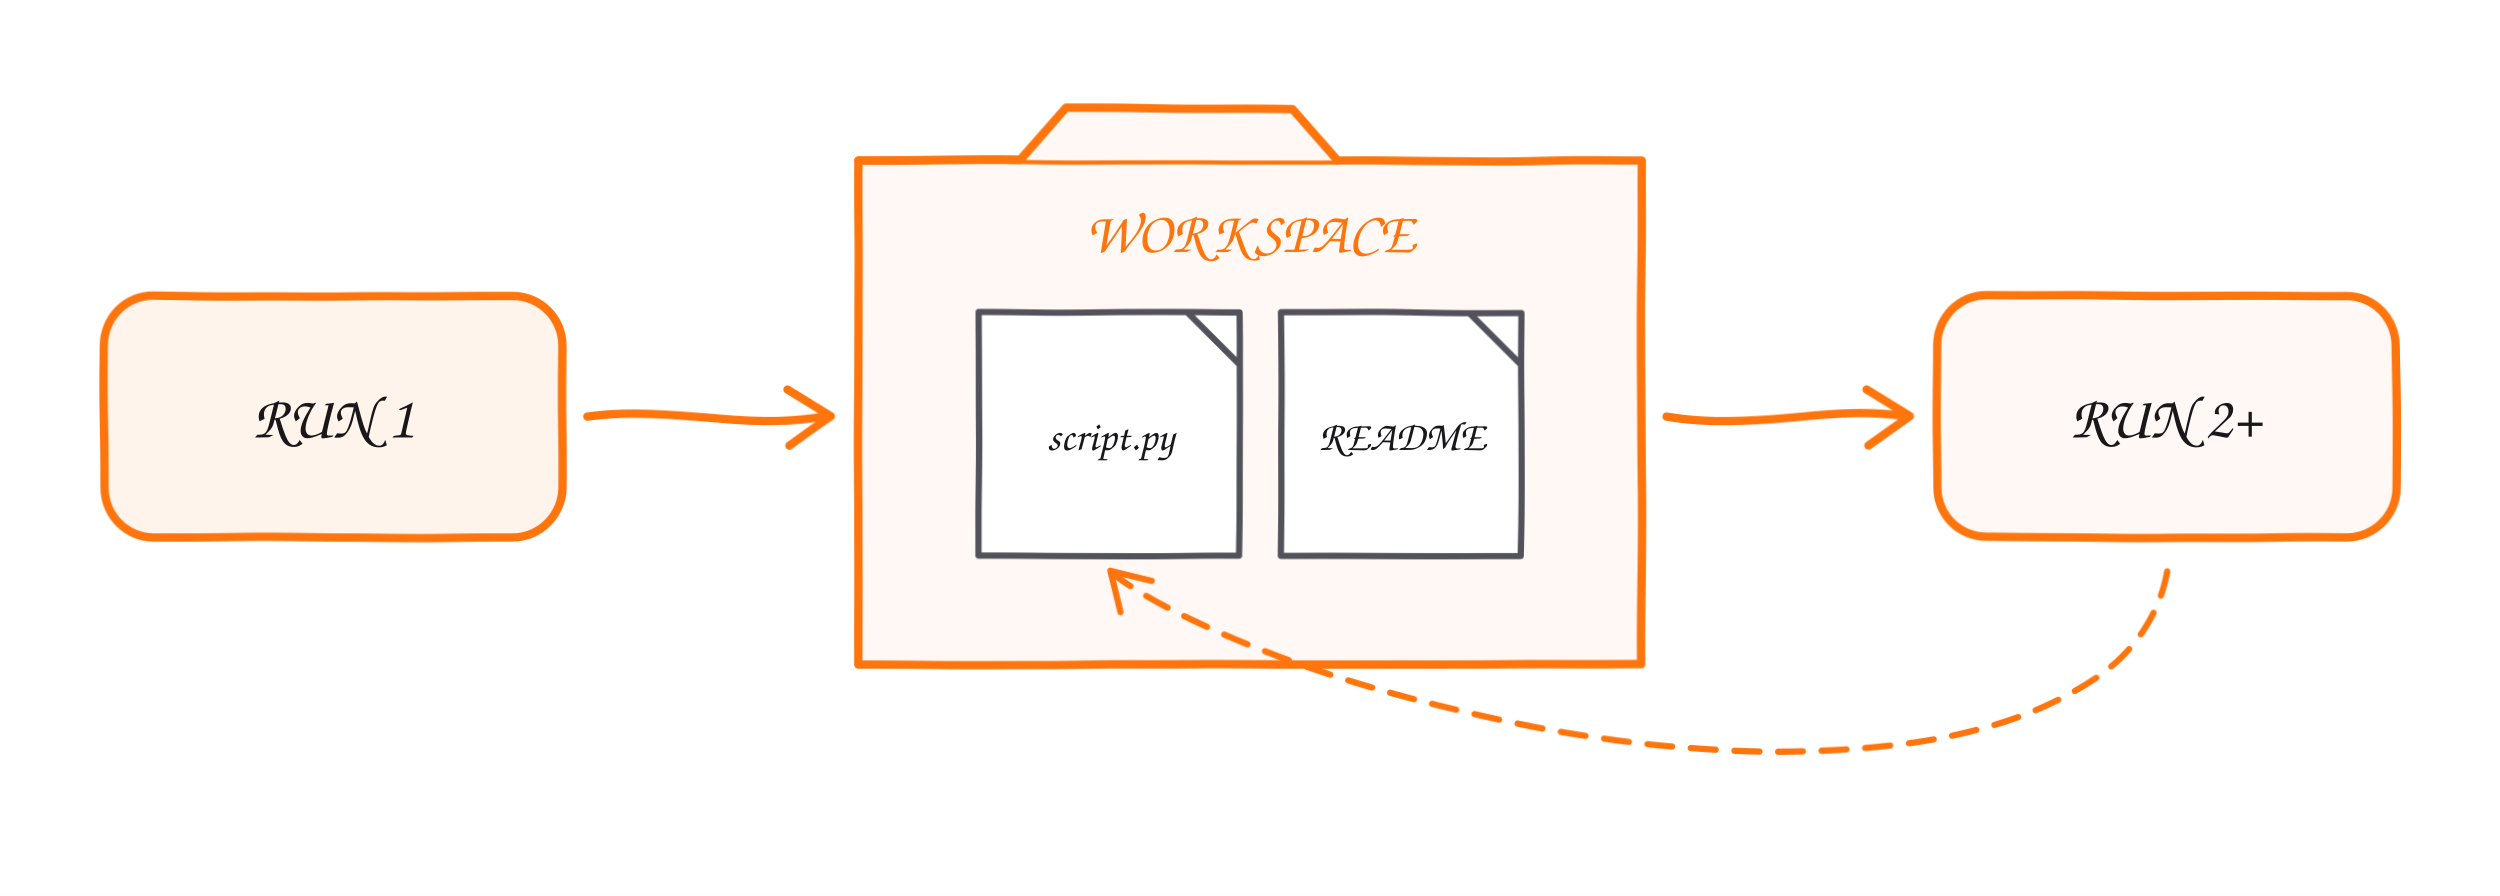
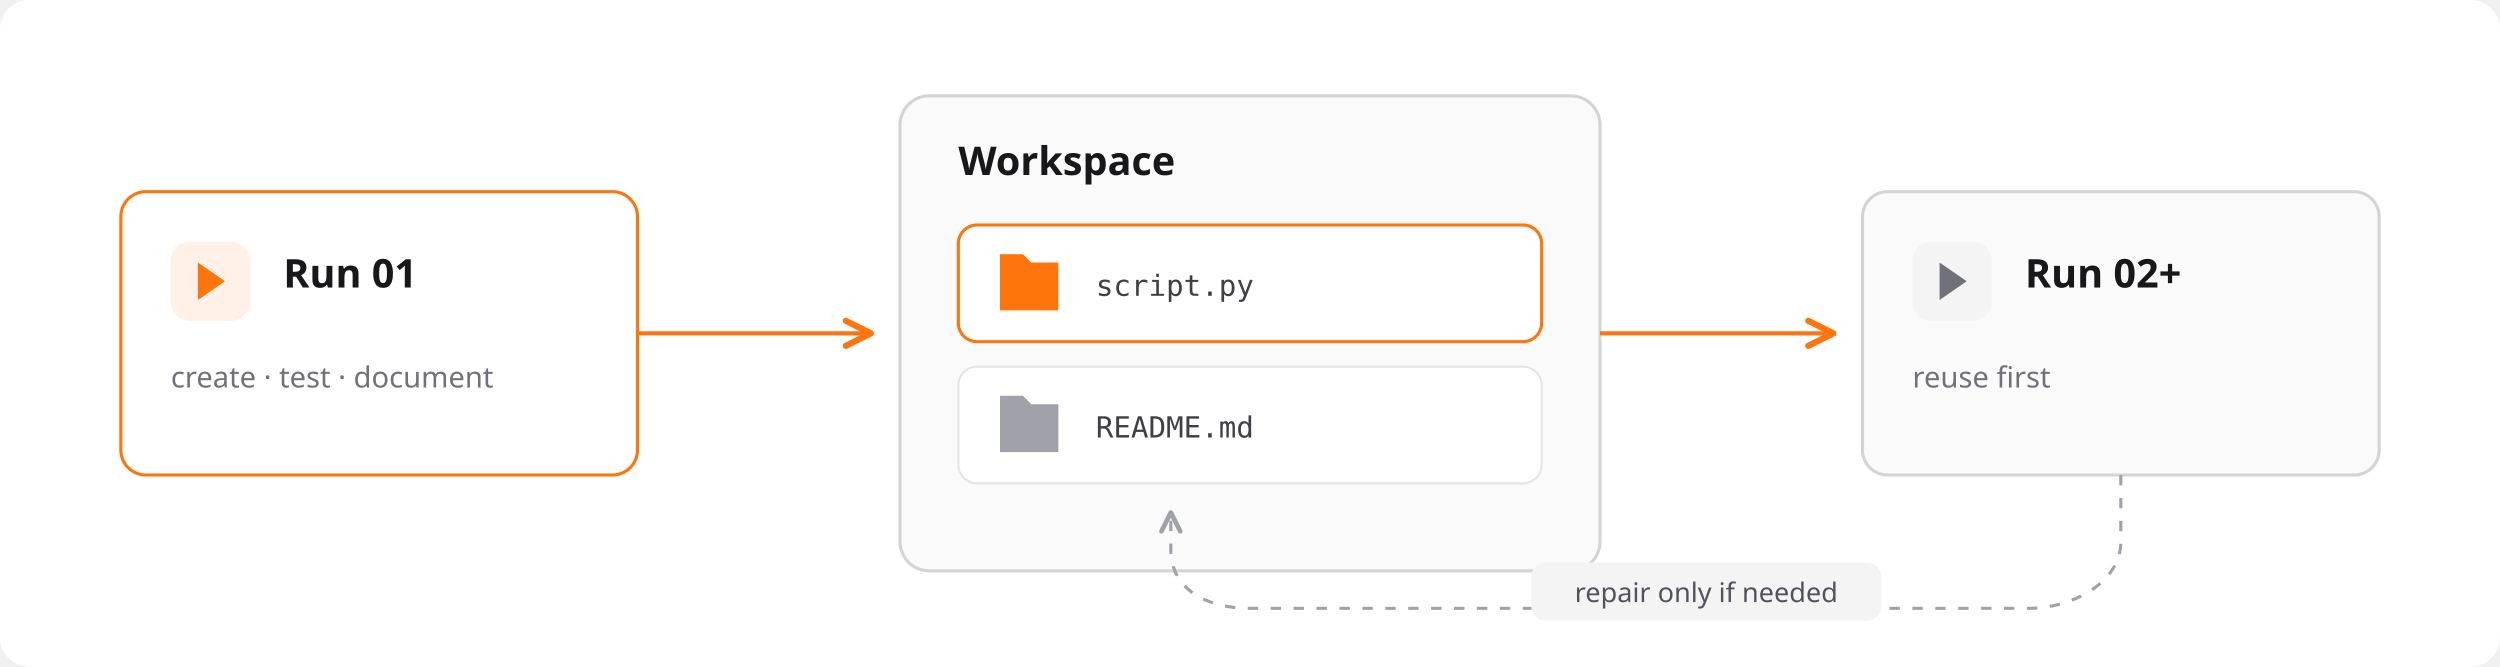
- <svg xmlns="http://www.w3.org/2000/svg" width="1200" height="430" viewBox="0 0 1200 430" role="img" aria-labelledby="title desc">
+ <svg xmlns="http://www.w3.org/2000/svg" width="1200" height="320" viewBox="0 0 1200 320" fill="none" role="img" aria-labelledby="title desc">
  <defs>
-     <filter id="rough">
-       <feTurbulence type="fractalNoise" baseFrequency=".012" numOctaves="2" seed="23" result="noise" />
-       <feDisplacementMap in="SourceGraphic" in2="noise" scale="1.8" />
-     </filter>
-     <pattern id="orangeHatch" width="12" height="12" patternUnits="userSpaceOnUse" patternTransform="rotate(18)">
-       <line x1="0" y1="0" x2="0" y2="12" stroke="#fed7aa" stroke-width="4" />
-     </pattern>
-     <pattern id="purpleHatch" width="12" height="12" patternUnits="userSpaceOnUse" patternTransform="rotate(18)">
-       <line x1="0" y1="0" x2="0" y2="12" stroke="#ddd6fe" stroke-width="4" />
-     </pattern>
-     <pattern id="greenHatch" width="12" height="12" patternUnits="userSpaceOnUse" patternTransform="rotate(18)">
-       <line x1="0" y1="0" x2="0" y2="12" stroke="#a7f3d0" stroke-width="4" />
-     </pattern>
+     <marker id="arrow-orange" markerWidth="8" markerHeight="8" refX="7" refY="4" orient="auto">
+       <path d="M1 1L7 4L1 7" fill="none" stroke="#FE750E" stroke-width="1.5" stroke-linecap="round" stroke-linejoin="round" />
+     </marker>
+     <marker id="arrow-gray" markerWidth="8" markerHeight="8" refX="7" refY="4" orient="auto">
+       <path d="M1 1L7 4L1 7" fill="none" stroke="#A1A1AA" stroke-width="1.5" stroke-linecap="round" stroke-linejoin="round" />
+     </marker>
  </defs>
-   <rect width="1200" height="430" fill="#ffffff" />
-   <g fill="none" stroke-linecap="round" stroke-linejoin="round" filter="url(#rough)">
-     <rect x="50" y="142" width="220" height="116" rx="24" fill="#FFF4EC" stroke="#FE750E" stroke-width="4" />
-     <path d="M282 200 C325 194 353 207 397 200" stroke="#FE750E" stroke-width="4" />
-     <path d="M378 187 L399 200 L379 214" stroke="#FE750E" stroke-width="4" />
-     <path d="M412 77 L788 77 L788 319 L412 319 Z" fill="#FFF8F4" stroke="#FE750E" stroke-width="4" />
-     <path d="M412 77 L490 77 L512 52 L620 52 L642 77" fill="#FFF8F4" stroke="#FE750E" stroke-width="4" />
-     <path d="M470 150 L595 150 L595 267 L470 267 Z M470 150 L570 150 L595 175" fill="#ffffff" stroke="#52525B" stroke-width="3" />
-     <path d="M615 150 L730 150 L730 267 L615 267 Z M615 150 L705 150 L730 175" fill="#ffffff" stroke="#52525B" stroke-width="3" />
-     <path d="M800 200 C843 207 871 194 915 200" stroke="#FE750E" stroke-width="4" />
-     <path d="M896 187 L917 200 L897 214" stroke="#FE750E" stroke-width="4" />
-     <rect x="930" y="142" width="220" height="116" rx="24" fill="#FFF8F4" stroke="#FE750E" stroke-width="4" />
-     <path d="M1040 274 C1025 358 875 382 704 342 C631 325 565 299 535 276" stroke="#FE750E" stroke-width="3" stroke-dasharray="12 9" />
-     <path d="M553 279 L533 274 L538 294" stroke="#FE750E" stroke-width="3" />
-   </g>
-   <g font-family="Virgil, Comic Sans MS, cursive" text-anchor="middle">
-     <text x="160" y="210" font-size="29" fill="#18181B">RUN 1</text>
-     <text x="600" y="121" font-size="28" fill="#FE750E">WORKSPACE</text>
-     <text x="533" y="216" font-size="20" fill="#18181B">script.py</text>
-     <text x="673" y="216" font-size="20" fill="#18181B">README</text>
-     <text x="1040" y="210" font-size="29" fill="#18181B">RUN 2+</text>
-   </g>
+   <rect width="1200" height="320" rx="14" fill="#FFFFFF" />
+   <rect x="58" y="92" width="248" height="136" rx="12" fill="#FFFFFF" stroke="#FE750E" stroke-width="1.5" />
+   <rect x="82" y="116" width="38" height="38" rx="9" fill="#FFF1E7" />
+   <path d="M95 126L108 135L95 144V126Z" fill="#FE750E" />
+   <text x="136" y="138" fill="#18181B" font-family="Geist, ui-sans-serif, system-ui, sans-serif" font-size="19" font-weight="600">Run 01</text>
+   <text x="82" y="186" fill="#71717A" font-family="Geist, ui-sans-serif, system-ui, sans-serif" font-size="14">create · test · document</text>
+   <path d="M306 160H418" stroke="#FE750E" stroke-width="2" marker-end="url(#arrow-orange)" />
+   <rect x="432" y="46" width="336" height="228" rx="14" fill="#FAFAFA" stroke="#D4D4D8" stroke-width="1.5" />
+   <text x="460" y="84" fill="#18181B" font-family="Geist, ui-sans-serif, system-ui, sans-serif" font-size="19" font-weight="600">Workspace</text>
+   <rect x="460" y="108" width="280" height="56" rx="9" fill="#FFFFFF" stroke="#FE750E" stroke-width="1.5" />
+   <path d="M480 122H491L495 126H508V149H480V122Z" fill="#FE750E" />
+   <text x="526" y="142" fill="#3F3F46" font-family="Geist Mono, ui-monospace, monospace" font-size="14">script.py</text>
+   <rect x="460" y="176" width="280" height="56" rx="9" fill="#FFFFFF" stroke="#E4E4E7" />
+   <path d="M480 190H491L495 194H508V217H480V190Z" fill="#A1A1AA" />
+   <text x="526" y="210" fill="#3F3F46" font-family="Geist Mono, ui-monospace, monospace" font-size="14">README.md</text>
+   <path d="M768 160H880" stroke="#FE750E" stroke-width="2" marker-end="url(#arrow-orange)" />
+   <rect x="894" y="92" width="248" height="136" rx="12" fill="#FAFAFA" stroke="#D4D4D8" stroke-width="1.5" />
+   <rect x="918" y="116" width="38" height="38" rx="9" fill="#F4F4F5" />
+   <path d="M931 126L944 135L931 144V126Z" fill="#71717A" />
+   <text x="972" y="138" fill="#18181B" font-family="Geist, ui-sans-serif, system-ui, sans-serif" font-size="19" font-weight="600">Run 02+</text>
+   <text x="918" y="186" fill="#71717A" font-family="Geist, ui-sans-serif, system-ui, sans-serif" font-size="14">reuse first</text>
+   <path d="M1018 228V260C1018 280 994 292 974 292H600C578 292 562 282 562 264V246" stroke="#A1A1AA" stroke-width="1.5" stroke-dasharray="5 6" fill="none" marker-end="url(#arrow-gray)" />
+   <rect x="735" y="270" width="168" height="28" rx="7" fill="#F4F4F5" />
+   <text x="819" y="289" text-anchor="middle" fill="#52525B" font-family="Geist, ui-sans-serif, system-ui, sans-serif" font-size="13">repair only if needed</text>
</svg>
